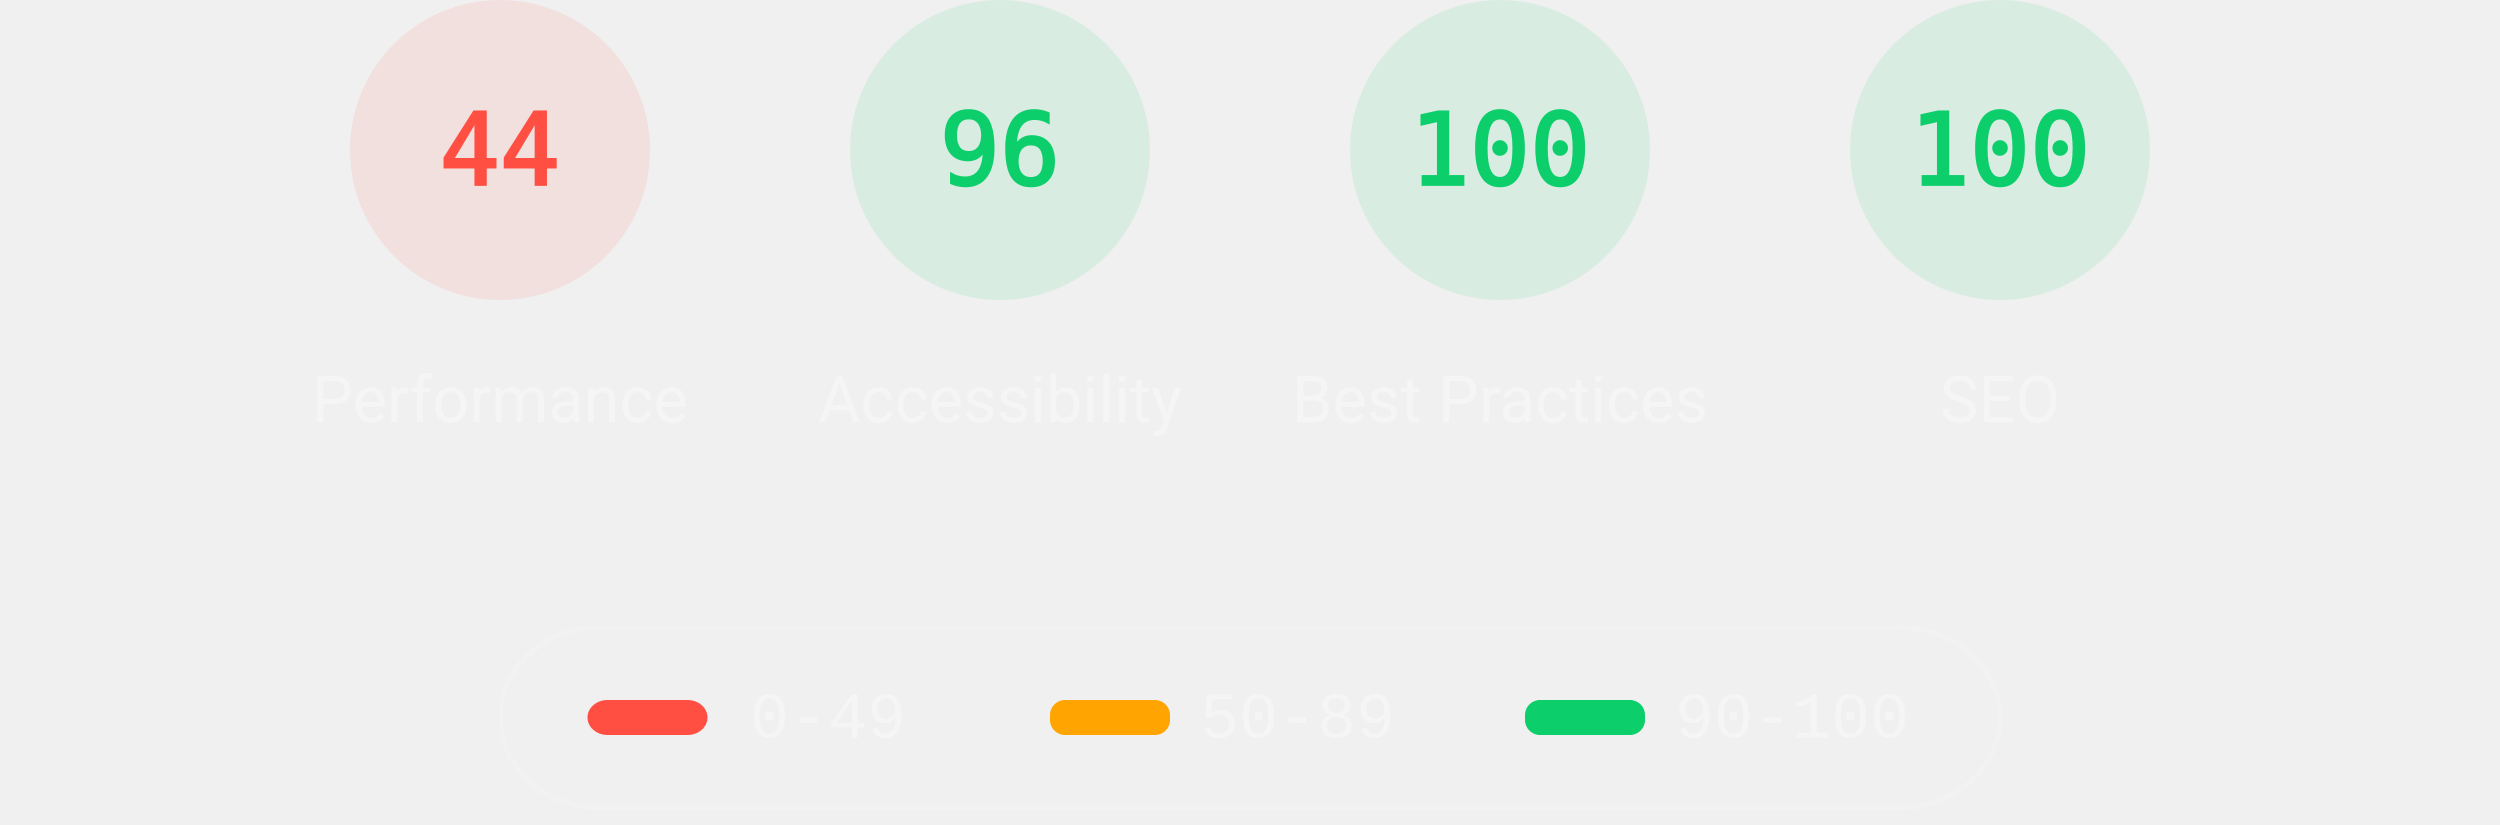
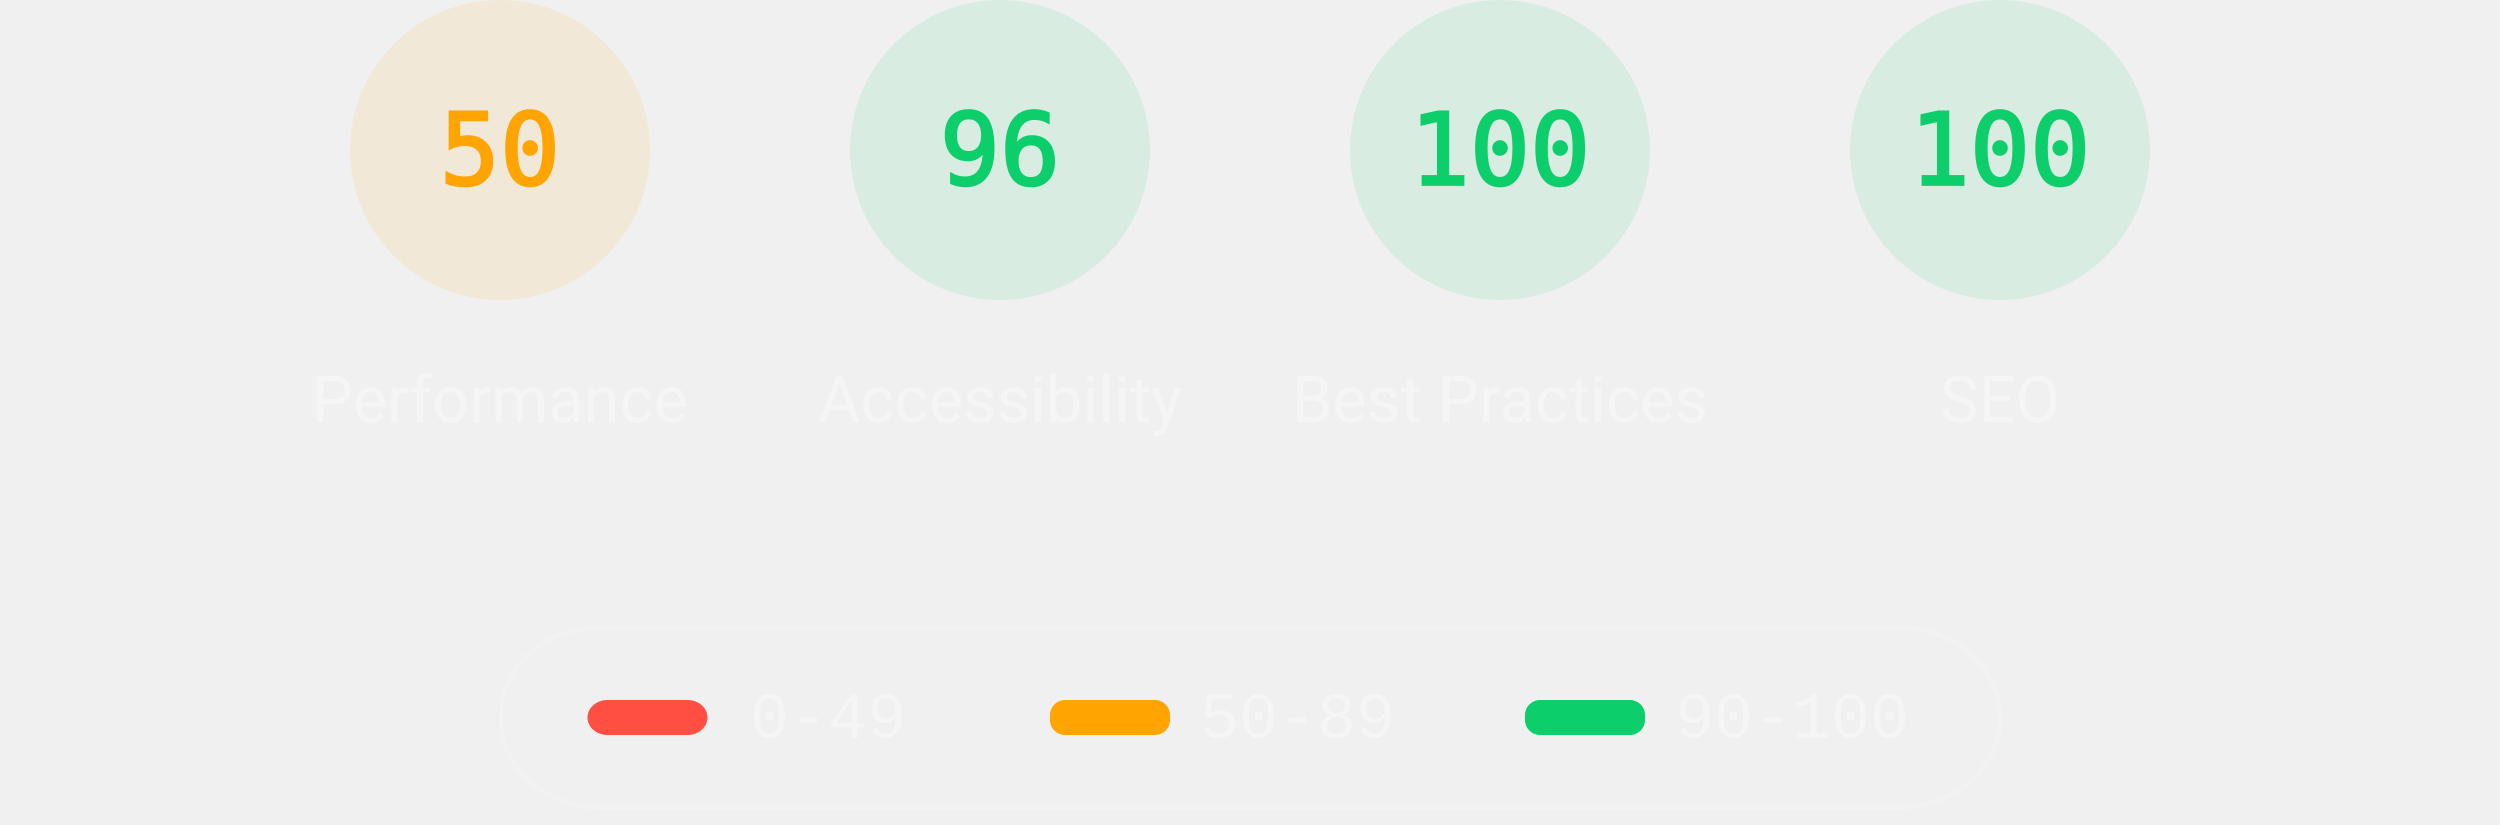
<svg xmlns="http://www.w3.org/2000/svg" class="theme--dark" fill="none" width="1000" height="330">
  <style>
			.gauge-base {
				opacity: 0.1
			}

			.gauge-arc {
				fill: none;
				animation-delay: 250ms;
				stroke-linecap: round;
				transform: rotate(-90deg);
				transform-origin: 100px 60px;
				animation: load-gauge 1s ease forwards
			}

			.guage-text {
				font-size: 40px;
				font-family: monospace;
				text-align: center
			}

			.guage-red {
				color: #ff4e42;
				fill: #ff4e42;
				stroke: #ff4e42
			}
			.guage-orange {
				color: #ffa400;
				fill: #ffa400;
				stroke: #ffa400
			}
			.guage-green {
				color: #0cce6b;
				fill: #0cce6b;
				stroke: #0cce6b
			}
			.theme--agnostic .guage-undefined {
				color: #5c5c5c;
				fill: #5c5c5c;
				stroke: #5c5c5c
			}
			.theme--light .guage-undefined {
				color: #1e1e1e;
				fill: #1e1e1e;
				stroke: #1e1e1e
			}
			.theme--dark .guage-undefined {
				color: #f5f5f5;
				fill: #f5f5f5;
				stroke: #f5f5f5
			}

			.guage-title {
				stroke: none;
				font-size: 26px;
				line-height: 26px;
				font-family: Roboto, Halvetica, Arial, sans-serif
			}
			.metric.guage-title {
				font-family: 'Courier New', Courier, monospace
			}
			.theme--agnostic .guage-title {
				color: #737373;
				fill: #737373
			}
			.theme--light .guage-title {
				color: #212121;
				fill: #212121
			}
			.theme--dark .guage-title {
				color: #f5f5f5;
				fill: #f5f5f5
			}

			@keyframes load-gauge {
				from {
					stroke-dasharray: 0 352.858
				}
			}
			.lh-gauge--pwa__disc {
				fill: #e0e0e0
			}
			.lh-gauge--pwa__logo {
				position: relative;
				fill: #b0b0b0
			}
			.lh-gauge--pwa__invisible {
				display: none
			}
			.lh-gauge--pwa__visible {
				display: inline
			}
			.guage-invisible {
				display: none
			}
			.lh-gauge--pwa__logo--primary-color {
				fill: #304ffe
			}
			.theme--agnostic .lh-gauge--pwa__logo--secondary-color {
				fill: #787878
			}
			.theme--light .lh-gauge--pwa__logo--secondary-color {
				fill: #3d3d3d
			}
			.theme--dark .lh-gauge--pwa__logo--secondary-color {
				fill: #d8b6b6
			}
			.theme--light #svg_2 {
				stroke: #00000022
			}
			.theme--agnostic #svg_2 {
				stroke: #616161
			}
			.theme--light #svg_2 {
				stroke: #00000022
			}
			.theme--dark #svg_2 {
				stroke: #f5f5f566
			}
		</style>
-   <svg class="guage-div guage-perf guage-red" viewBox="0 0 200 200" width="200" height="200" x="100" y="0">
-     <circle class="gauge-base" r="56" cx="100" cy="60" stroke-width="8" />
-     <circle class="gauge-arc guage-arc-1" r="56" cx="100" cy="60" stroke-width="8" style="stroke-dasharray: 154.818, 351.858;" />
-     <text class="guage-text" x="100px" y="60px" alignment-baseline="central" dominant-baseline="central" text-anchor="middle">44</text>
+   <svg class="guage-div guage-perf guage-orange" viewBox="0 0 200 200" width="200" height="200" x="100" y="0">
+     <circle class="gauge-base" r="56" cx="100" cy="60" stroke-width="8" />
+     <circle class="gauge-arc guage-arc-1" r="56" cx="100" cy="60" stroke-width="8" style="stroke-dasharray: 175.929, 351.858;" />
+     <text class="guage-text" x="100px" y="60px" alignment-baseline="central" dominant-baseline="central" text-anchor="middle">50</text>
    <text class="guage-title" x="100px" y="160px" alignment-baseline="central" dominant-baseline="central" text-anchor="middle">Performance</text>
  </svg>
  <svg class="guage-div guage-acc guage-green" viewBox="0 0 200 200" width="200" height="200" x="300" y="0">
    <circle class="gauge-base" r="56" cx="100" cy="60" stroke-width="8" />
    <circle class="gauge-arc guage-arc-2" r="56" cx="100" cy="60" stroke-width="8" style="stroke-dasharray: 337.784, 351.858;" />
    <text class="guage-text" x="100px" y="60px" alignment-baseline="central" dominant-baseline="central" text-anchor="middle">96</text>
    <text class="guage-title" x="100px" y="160px" alignment-baseline="central" dominant-baseline="central" text-anchor="middle">Accessibility</text>
  </svg>
  <svg class="guage-div guage-best guage-green" viewBox="0 0 200 200" width="200" height="200" x="500" y="0">
    <circle class="gauge-base" r="56" cx="100" cy="60" stroke-width="8" />
    <circle class="gauge-arc guage-arc-3" r="56" cx="100" cy="60" stroke-width="8" style="stroke-dasharray: 351.858, 351.858;" />
    <text class="guage-text" x="100px" y="60px" alignment-baseline="central" dominant-baseline="central" text-anchor="middle">100</text>
    <text class="guage-title" x="100px" y="160px" alignment-baseline="central" dominant-baseline="central" text-anchor="middle">Best Practices</text>
  </svg>
  <svg class="guage-div guage-seo guage-green" viewBox="0 0 200 200" width="200" height="200" x="700" y="0">
    <circle class="gauge-base" r="56" cx="100" cy="60" stroke-width="8" />
    <circle class="gauge-arc guage-arc-4" r="56" cx="100" cy="60" stroke-width="8" style="stroke-dasharray: 351.858, 351.858;" />
    <text class="guage-text" x="100px" y="60px" alignment-baseline="central" dominant-baseline="central" text-anchor="middle">100</text>
    <text class="guage-title" x="100px" y="160px" alignment-baseline="central" dominant-baseline="central" text-anchor="middle">SEO</text>
  </svg>
  <svg class="guage-div guage-pwa guage-invisible" viewBox="0 0 200 200" width="200" height="200" x="900" y="0">
    <svg viewBox="0 0 60 60" width="112" height="112" x="44" y="4">
      <defs>
        <linearGradient id="lh-gauge--pwa__check-circle__gradient-0" x1="50%" y1="0%" x2="50%" y2="100%">
          <stop stop-color="#00C852" offset="0%" />
          <stop stop-color="#009688" offset="100%" />
        </linearGradient>
        <linearGradient id="lh-gauge--pwa__installable__shadow-gradient-0" x1="76.056%" x2="24.111%" y1="82.995%" y2="24.735%">
          <stop stop-color="#A5D6A7" offset="0%" />
          <stop stop-color="#80CBC4" offset="100%" />
        </linearGradient>
        <linearGradient id="lh-gauge--pwa__fast-reliable__shadow-gradient-0" x1="76.056%" y1="82.995%" x2="25.678%" y2="26.493%">
          <stop stop-color="#64B5F6" offset="0%" />
          <stop stop-color="#2979FF" offset="100%" />
        </linearGradient>
        <g id="lh-gauge--pwa__fast-reliable-badge-0">
          <circle fill="#FFFFFF" cx="10" cy="10" r="10" />
          <path fill="#304FFE" d="M10 3.58l5.25 2.34v3.5c0 3.23-2.24 6.26-5.25 7-3.01-.74-5.25-3.77-5.25-7v-3.5L10 3.58zm-.47 10.74l2.76-4.83.03-.07c.04-.08 0-.24-.22-.24h-1.64l.47-3.26h-.47l-2.7 4.77c-.02.01.05-.1-.04.05-.09.16-.1.31.18.31h1.63l-.47 3.27h.47z" />
        </g>
        <g id="lh-gauge--pwa__installable-badge-0">
          <circle fill="#FFFFFF" cx="10" cy="10" r="10" />
          <path fill="#009688" d="M10 4.167A5.835 5.835 0 0 0 4.167 10 5.835 5.835 0 0 0 10 15.833 5.835 5.835 0 0 0 15.833 10 5.835 5.835 0 0 0 10 4.167zm2.917 6.416h-2.334v2.334H9.417v-2.334H7.083V9.417h2.334V7.083h1.166v2.334h2.334v1.166z" />
        </g>
      </defs>
      <g stroke="none" fill-rule="nonzero">
        <circle class="lh-gauge--pwa__disc" cx="30" cy="30" r="30" />
        <g class="lh-gauge--pwa__logo">
          <path d="M35.66 19.39l.7-1.75h2L37.4 15 38.6 12l3.4 9h-2.51l-.58-1.61z" />
          <path d="M33.52 21l3.65-9h-2.42l-2.5 5.82L30.5 12h-1.86l-1.9 5.82-1.35-2.65-1.21 3.72L25.4 21h2.38l1.72-5.2 1.64 5.2z" />
          <path fill-rule="nonzero" d="M20.3 17.91h1.48c.45 0 .85-.05 1.2-.15l.39-1.18 1.07-3.3a2.64 2.64 0 0 0-.28-.37c-.55-.6-1.36-.91-2.42-.91H18v9h2.3V17.9zm1.96-3.84c.22.22.33.5.33.87 0 .36-.1.65-.29.87-.2.23-.59.35-1.15.35h-.86v-2.41h.87c.52 0 .89.1 1.1.32z" />
        </g>
        <rect class="lh-gauge--pwa__component lh-gauge--pwa__na-line lh-gauge--pwa__invisible" fill="#FFFFFF" x="20" y="32" width="20" height="4" rx="2" />
        <g class="lh-gauge--pwa__component lh-gauge--pwa__fast-reliable-badge lh-gauge--pwa__invisible" transform="translate(20, 29)">
          <path fill="url(#lh-gauge--pwa__fast-reliable__shadow-gradient-0)" d="M33.63 19.49A30 30 0 0 1 16.2 30.36L3 17.14 17.14 3l16.49 16.49z" />
          <use href="#lh-gauge--pwa__fast-reliable-badge-0" />
        </g>
        <g class="lh-gauge--pwa__component lh-gauge--pwa__installable-badge lh-gauge--pwa__invisible" transform="translate(20, 29)">
          <path fill="url(#lh-gauge--pwa__installable__shadow-gradient-0)" d="M33.629 19.487c-4.272 5.453-10.391 9.39-17.415 10.869L3 17.142 17.142 3 33.63 19.487z" />
          <use href="#lh-gauge--pwa__installable-badge-0" />
        </g>
        <g class="lh-gauge--pwa__component lh-gauge--pwa__fast-reliable-installable-badges lh-gauge--pwa__invisible">
          <g transform="translate(8, 29)">
            <path fill="url(#lh-gauge--pwa__fast-reliable__shadow-gradient-0)" d="M16.321 30.463L3 17.143 17.142 3l22.365 22.365A29.864 29.864 0 0 1 22 31c-1.942 0-3.84-.184-5.679-.537z" />
            <use href="#lh-gauge--pwa__fast-reliable-badge-0" />
          </g>
          <g transform="translate(32, 29)">
            <path fill="url(#lh-gauge--pwa__installable__shadow-gradient-0)" d="M25.982 11.84a30.107 30.107 0 0 1-13.08 15.203L3 17.143 17.142 3l8.84 8.84z" />
            <use href="#lh-gauge--pwa__installable-badge-0" />
          </g>
        </g>
        <g class="lh-gauge--pwa__component lh-gauge--pwa__check-circle lh-gauge--pwa__invisible" transform="translate(18, 28)">
          <circle fill="#FFFFFF" cx="12" cy="12" r="12" />
          <path fill="url(#lh-gauge--pwa__check-circle__gradient-0)" d="M12 2a10 10 0 1 0 0 20 10 10 0 0 0 0-20zm-2 15l-5-5 1.41-1.41L10 14.17l7.59-7.59L19 8l-9 9z" />
        </g>
      </g>
    </svg>
    <text class="guage-title" y="160px" alignment-baseline="central" dominant-baseline="central" text-anchor="middle">
      <tspan x="100px" dy="-6px">Progressive</tspan>
      <tspan x="100px" dy="30px">Web App</tspan>
    </text>
  </svg>
  <svg width="604" height="76" x="200" y="250">
    <g>
      <rect fill="none" id="canvas_background" height="80" width="604" y="-1" x="-1" />
      <g display="none" overflow="visible" y="0" x="0" height="100%" width="100%" id="canvasGrid">
        <rect fill="url(#gridpattern)" stroke-width="0" y="0" x="0" height="100%" width="100%" />
      </g>
    </g>
    <g>
      <rect fill-opacity="0" stroke-width="2" rx="40" id="svg_2" height="72" width="600" y="1" x="0" fill="#000000" />
      <rect stroke="#000" rx="8" id="svg_3" height="14" width="48" y="30" x="35" stroke-opacity="null" stroke-width="0" fill="#ff4e42" />
      <rect stroke="#000" rx="6" id="svg_4" height="14" width="48" y="30" x="220" stroke-opacity="null" stroke-width="0" fill="#ffa400" />
      <rect stroke="#000" rx="6" id="svg_5" height="14" width="48" y="30" x="410" stroke-opacity="null" stroke-width="0" fill="#0cce6b" />
      <text class="metric guage-title" xml:space="preserve" text-anchor="start" font-size="26" id="svg_6" y="45" x="100" stroke-opacity="null" stroke-width="0" stroke="#000">0-49</text>
      <text class="metric guage-title" xml:space="preserve" text-anchor="start" font-size="26" id="svg_7" y="45" x="280" stroke-opacity="null" stroke-width="0" stroke="#000">50-89</text>
      <text class="metric guage-title" xml:space="preserve" text-anchor="start" font-size="26" id="svg_8" y="45" x="470" stroke-opacity="null" stroke-width="0" stroke="#000">90-100</text>
    </g>
  </svg>
</svg>
